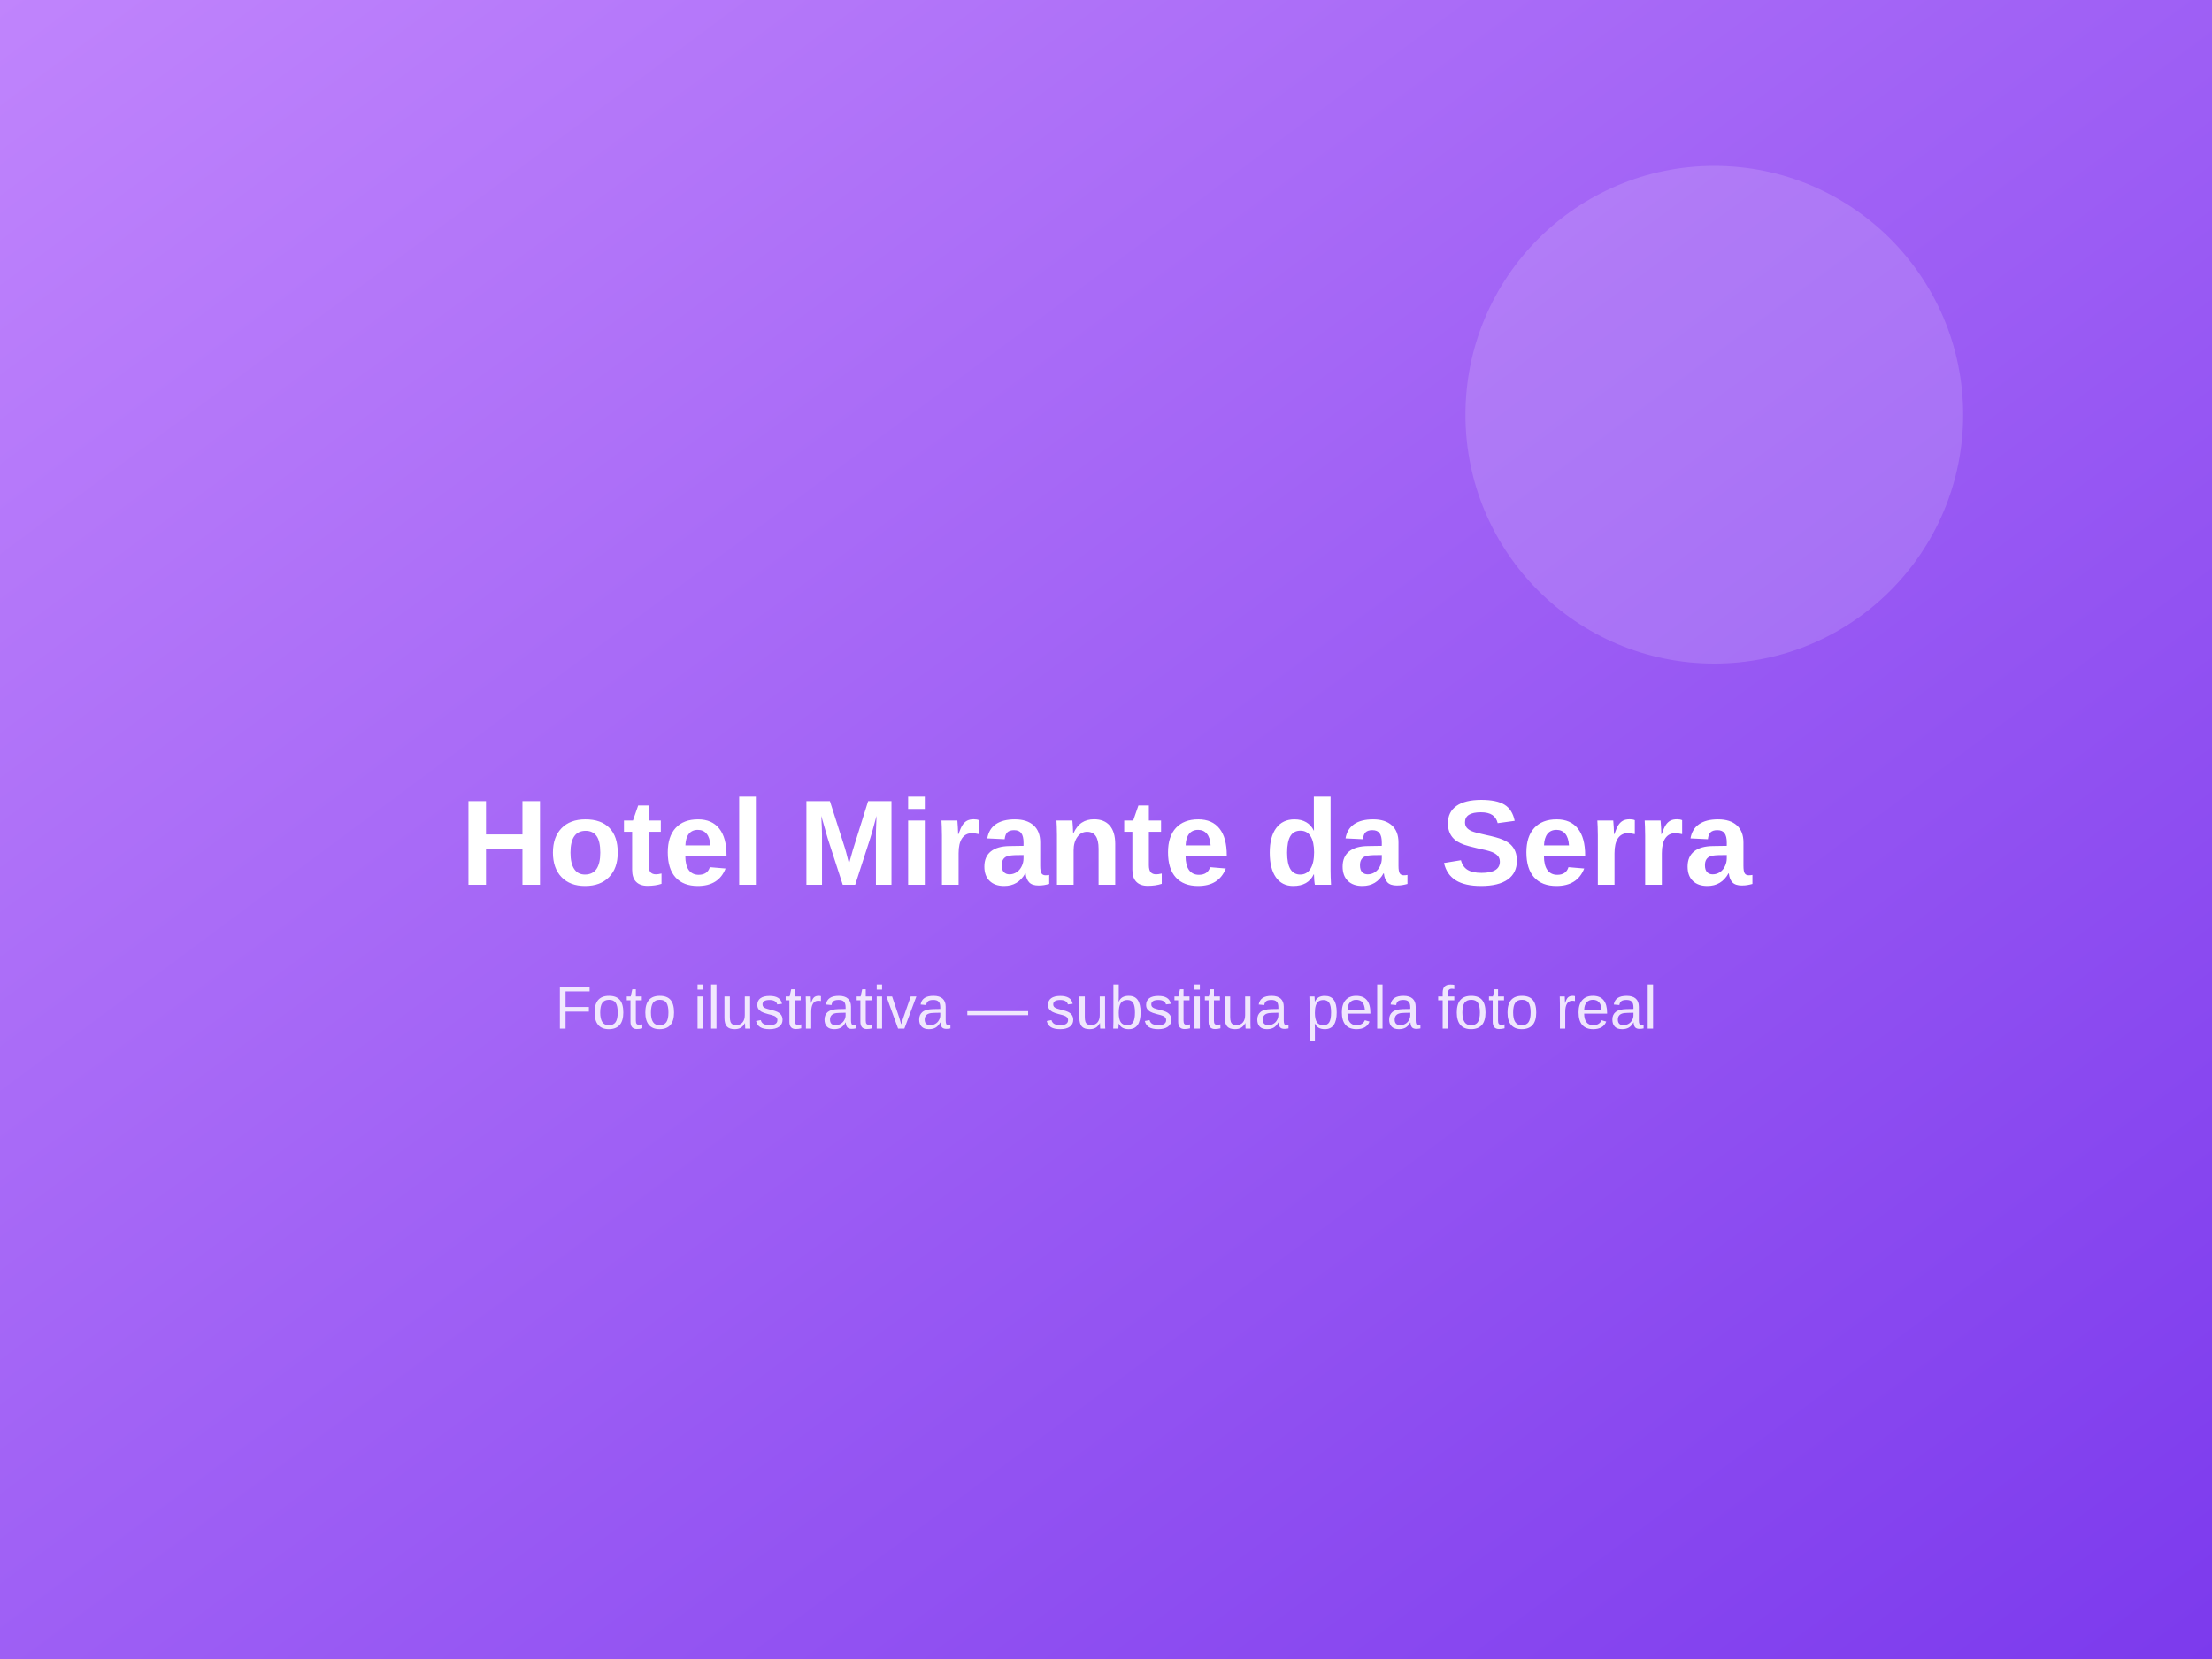
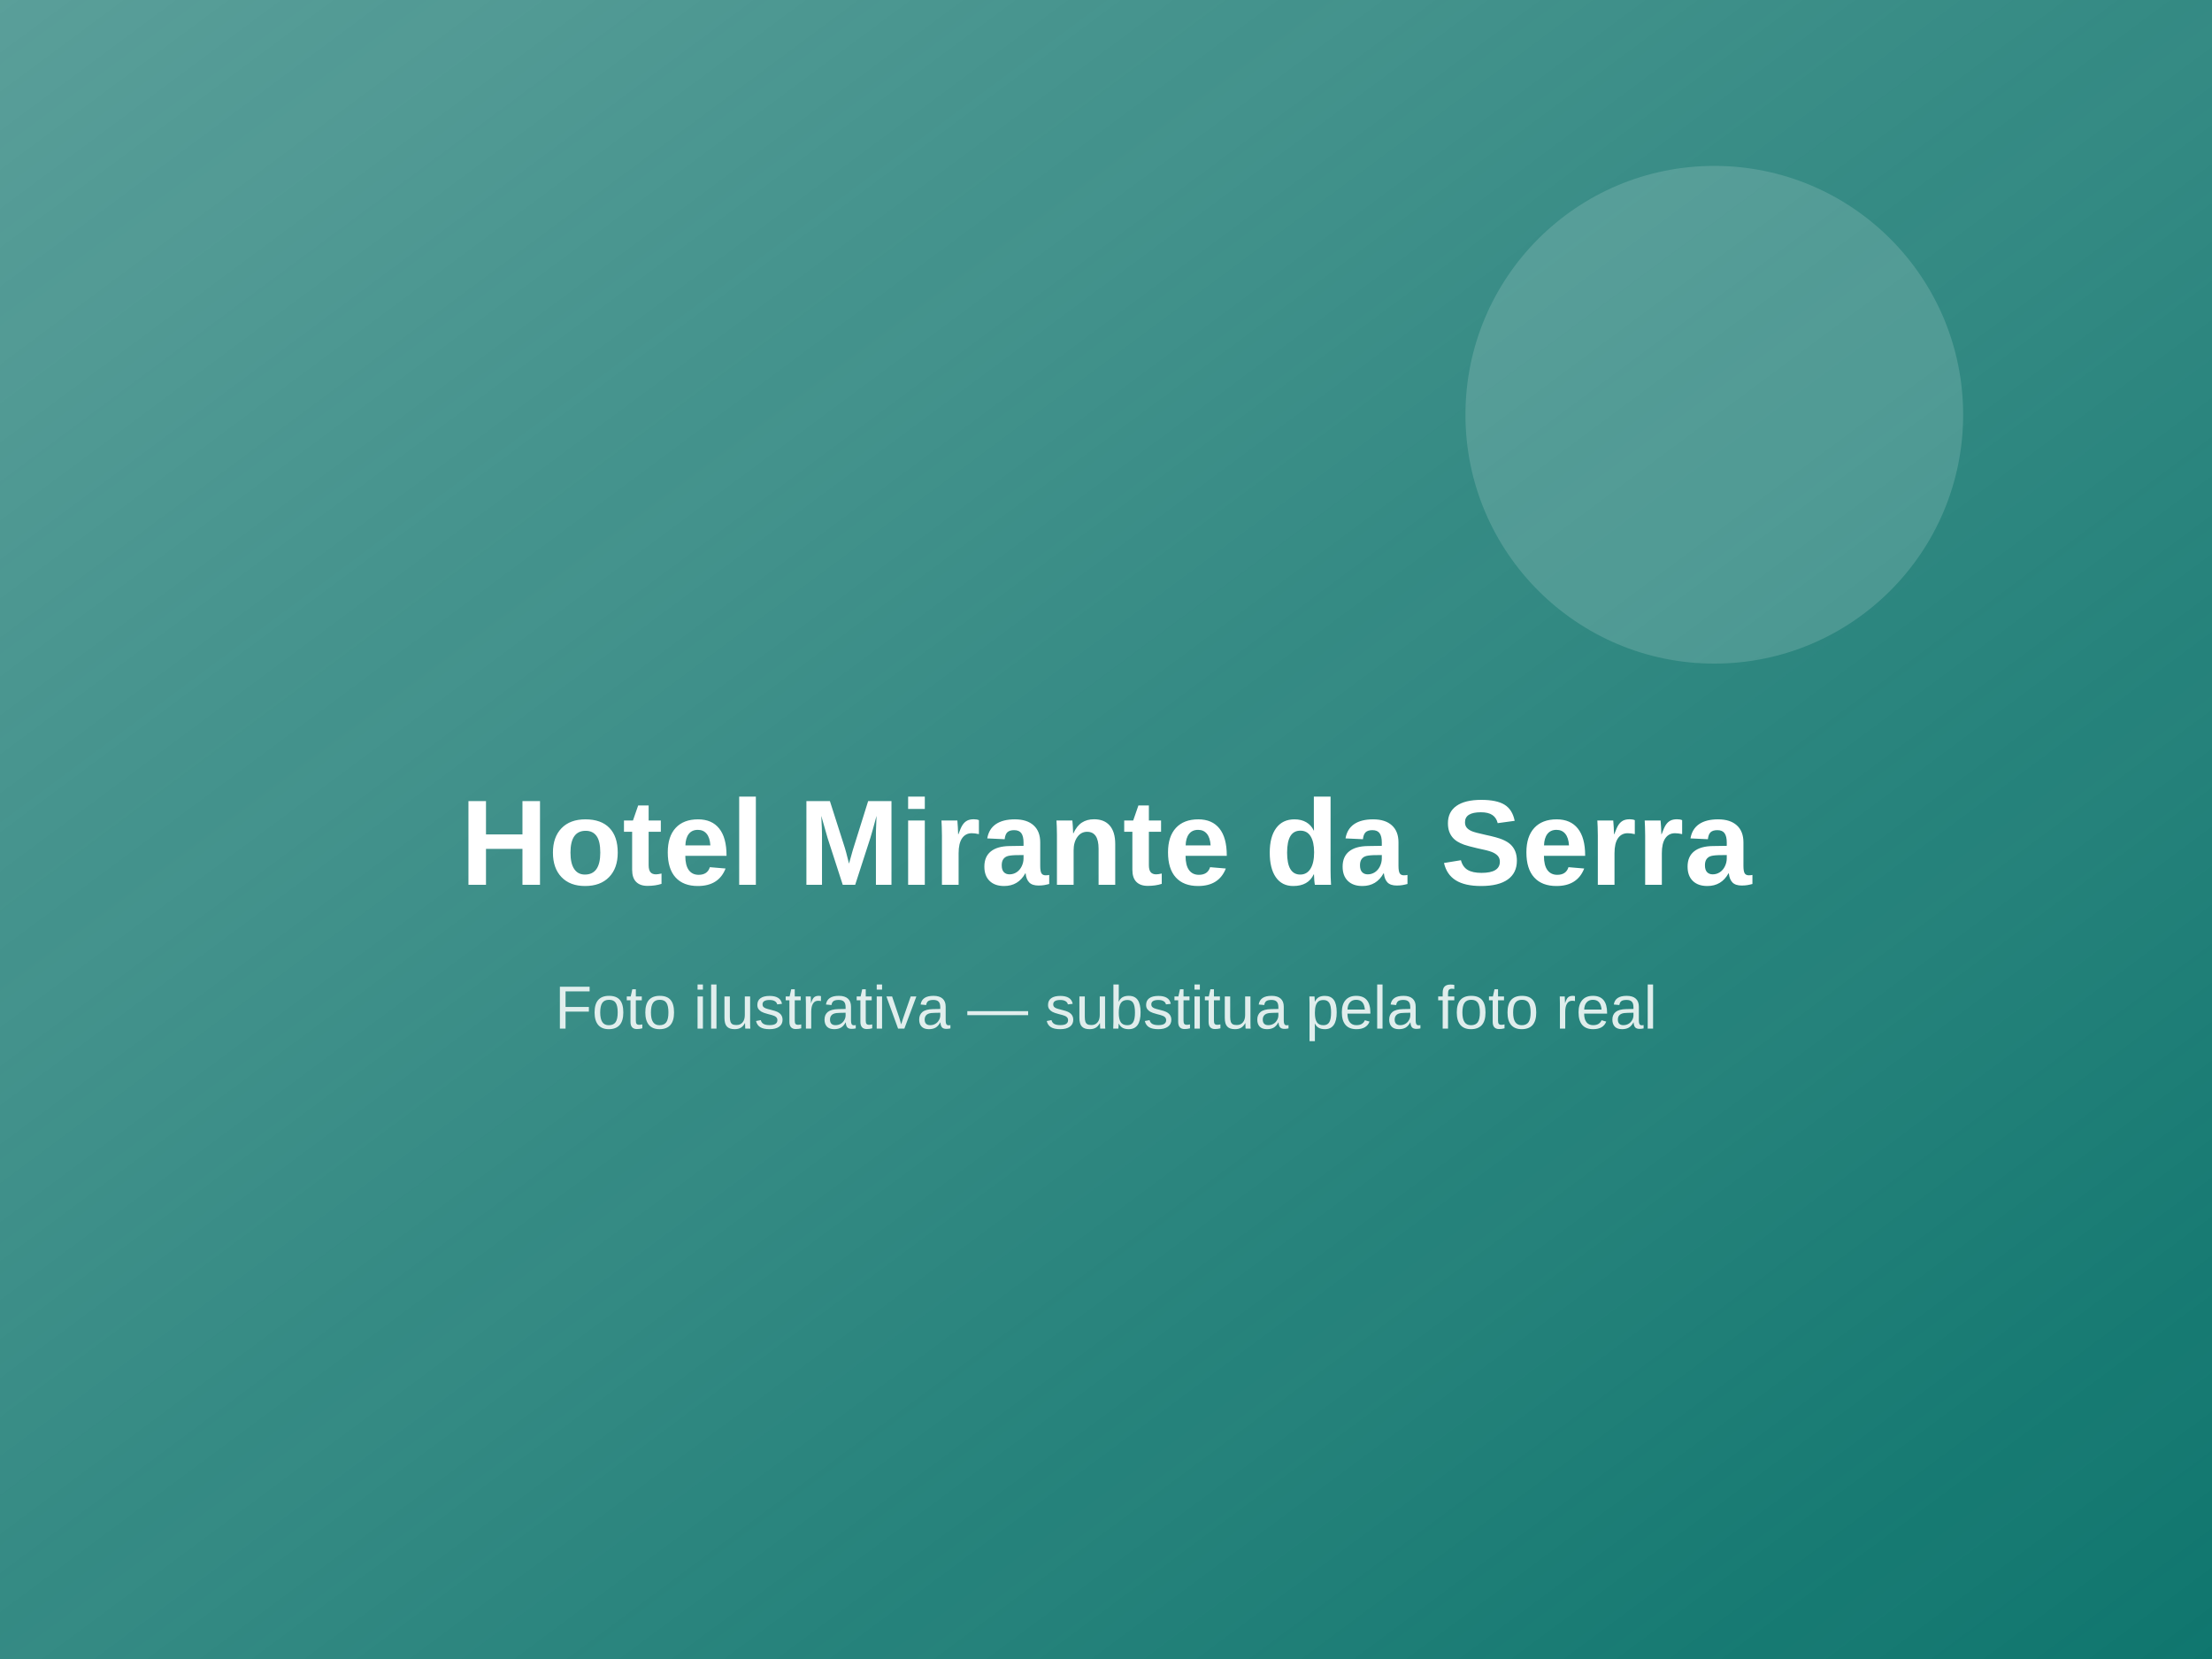
<svg xmlns="http://www.w3.org/2000/svg" viewBox="0 0 800 600" role="img" aria-label="Imagem ilustrativa de Hotel Mirante da Serra">
  <defs>
    <linearGradient id="g" x1="0" y1="0" x2="1" y2="1">
-       <stop offset="0" stop-color="#c084fc" />
-       <stop offset="1" stop-color="#7c3aed" />
+       <stop offset="0" stop-color="#0f766eaa" />
+       <stop offset="1" stop-color="#0f766e" />
    </linearGradient>
  </defs>
  <rect width="800" height="600" fill="url(#g)" />
  <circle cx="620" cy="150" r="90" fill="#fff" opacity=".15" />
  <text x="400" y="320" font-family="Arial,Helvetica,sans-serif" font-size="44" font-weight="700" text-anchor="middle" fill="#fff">Hotel Mirante da Serra</text>
  <text x="400" y="372" font-family="Arial,Helvetica,sans-serif" font-size="22" text-anchor="middle" fill="#fff" opacity=".85">Foto ilustrativa — substitua pela foto real</text>
</svg>
